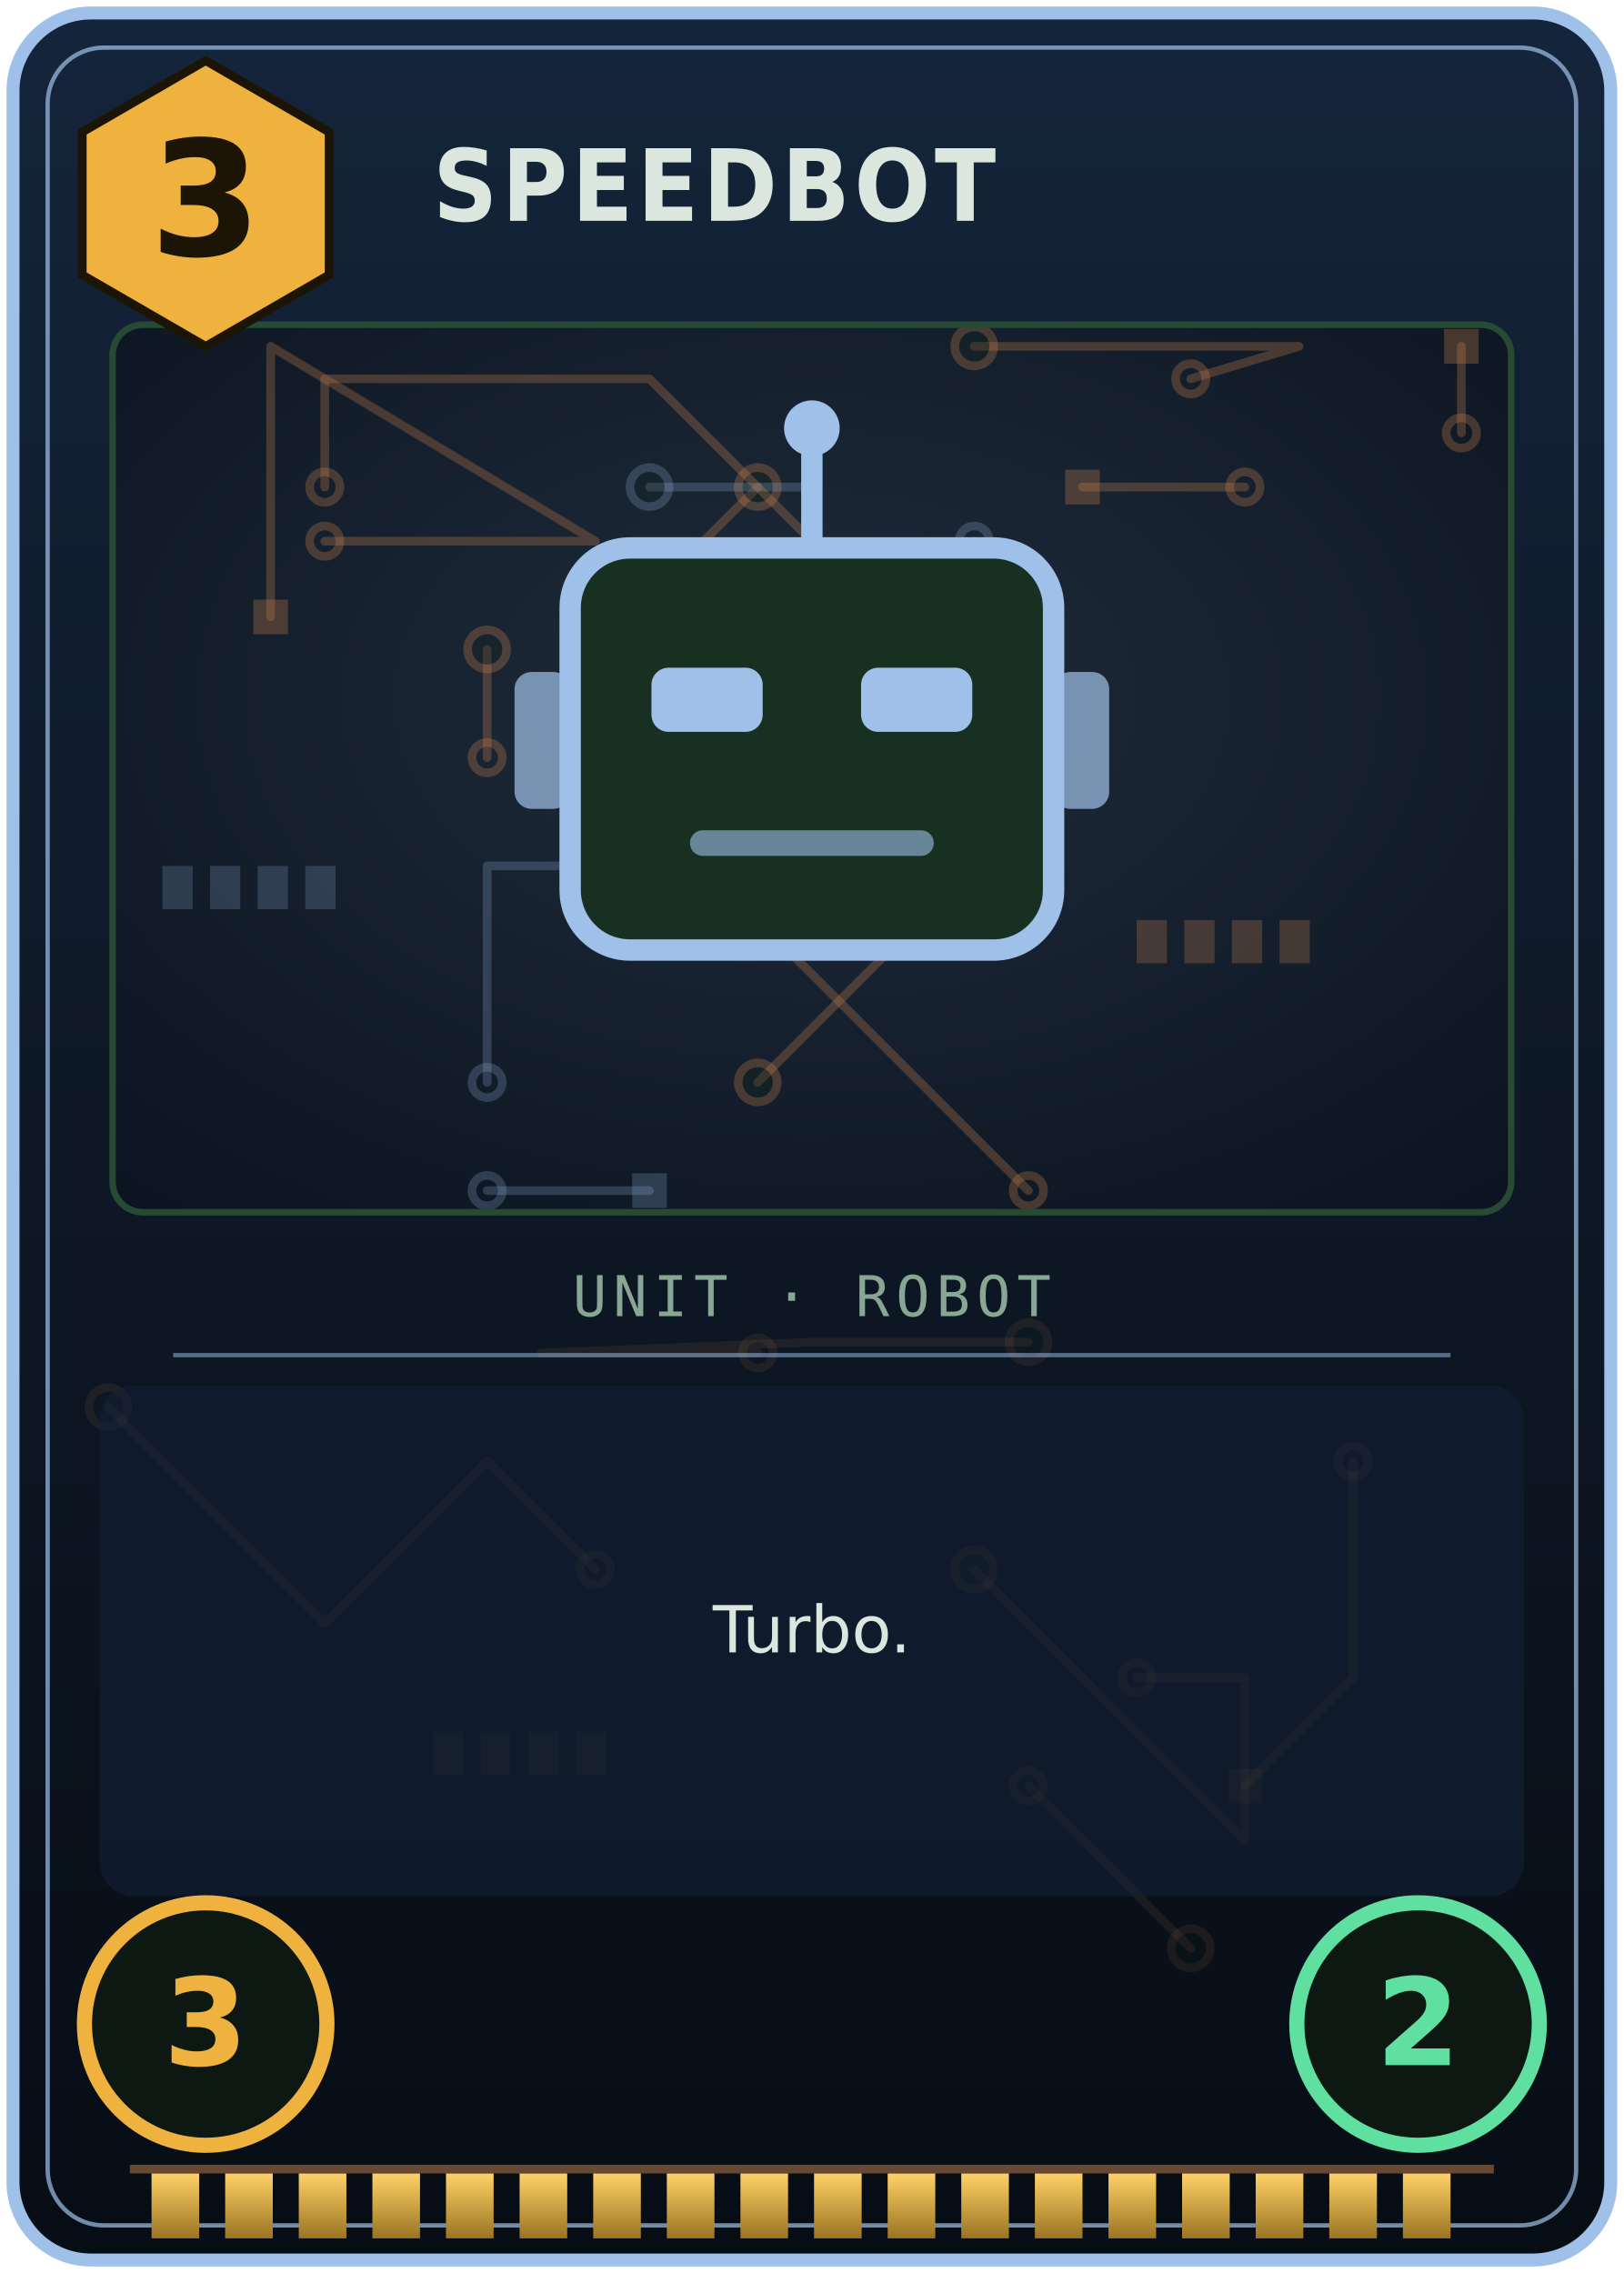
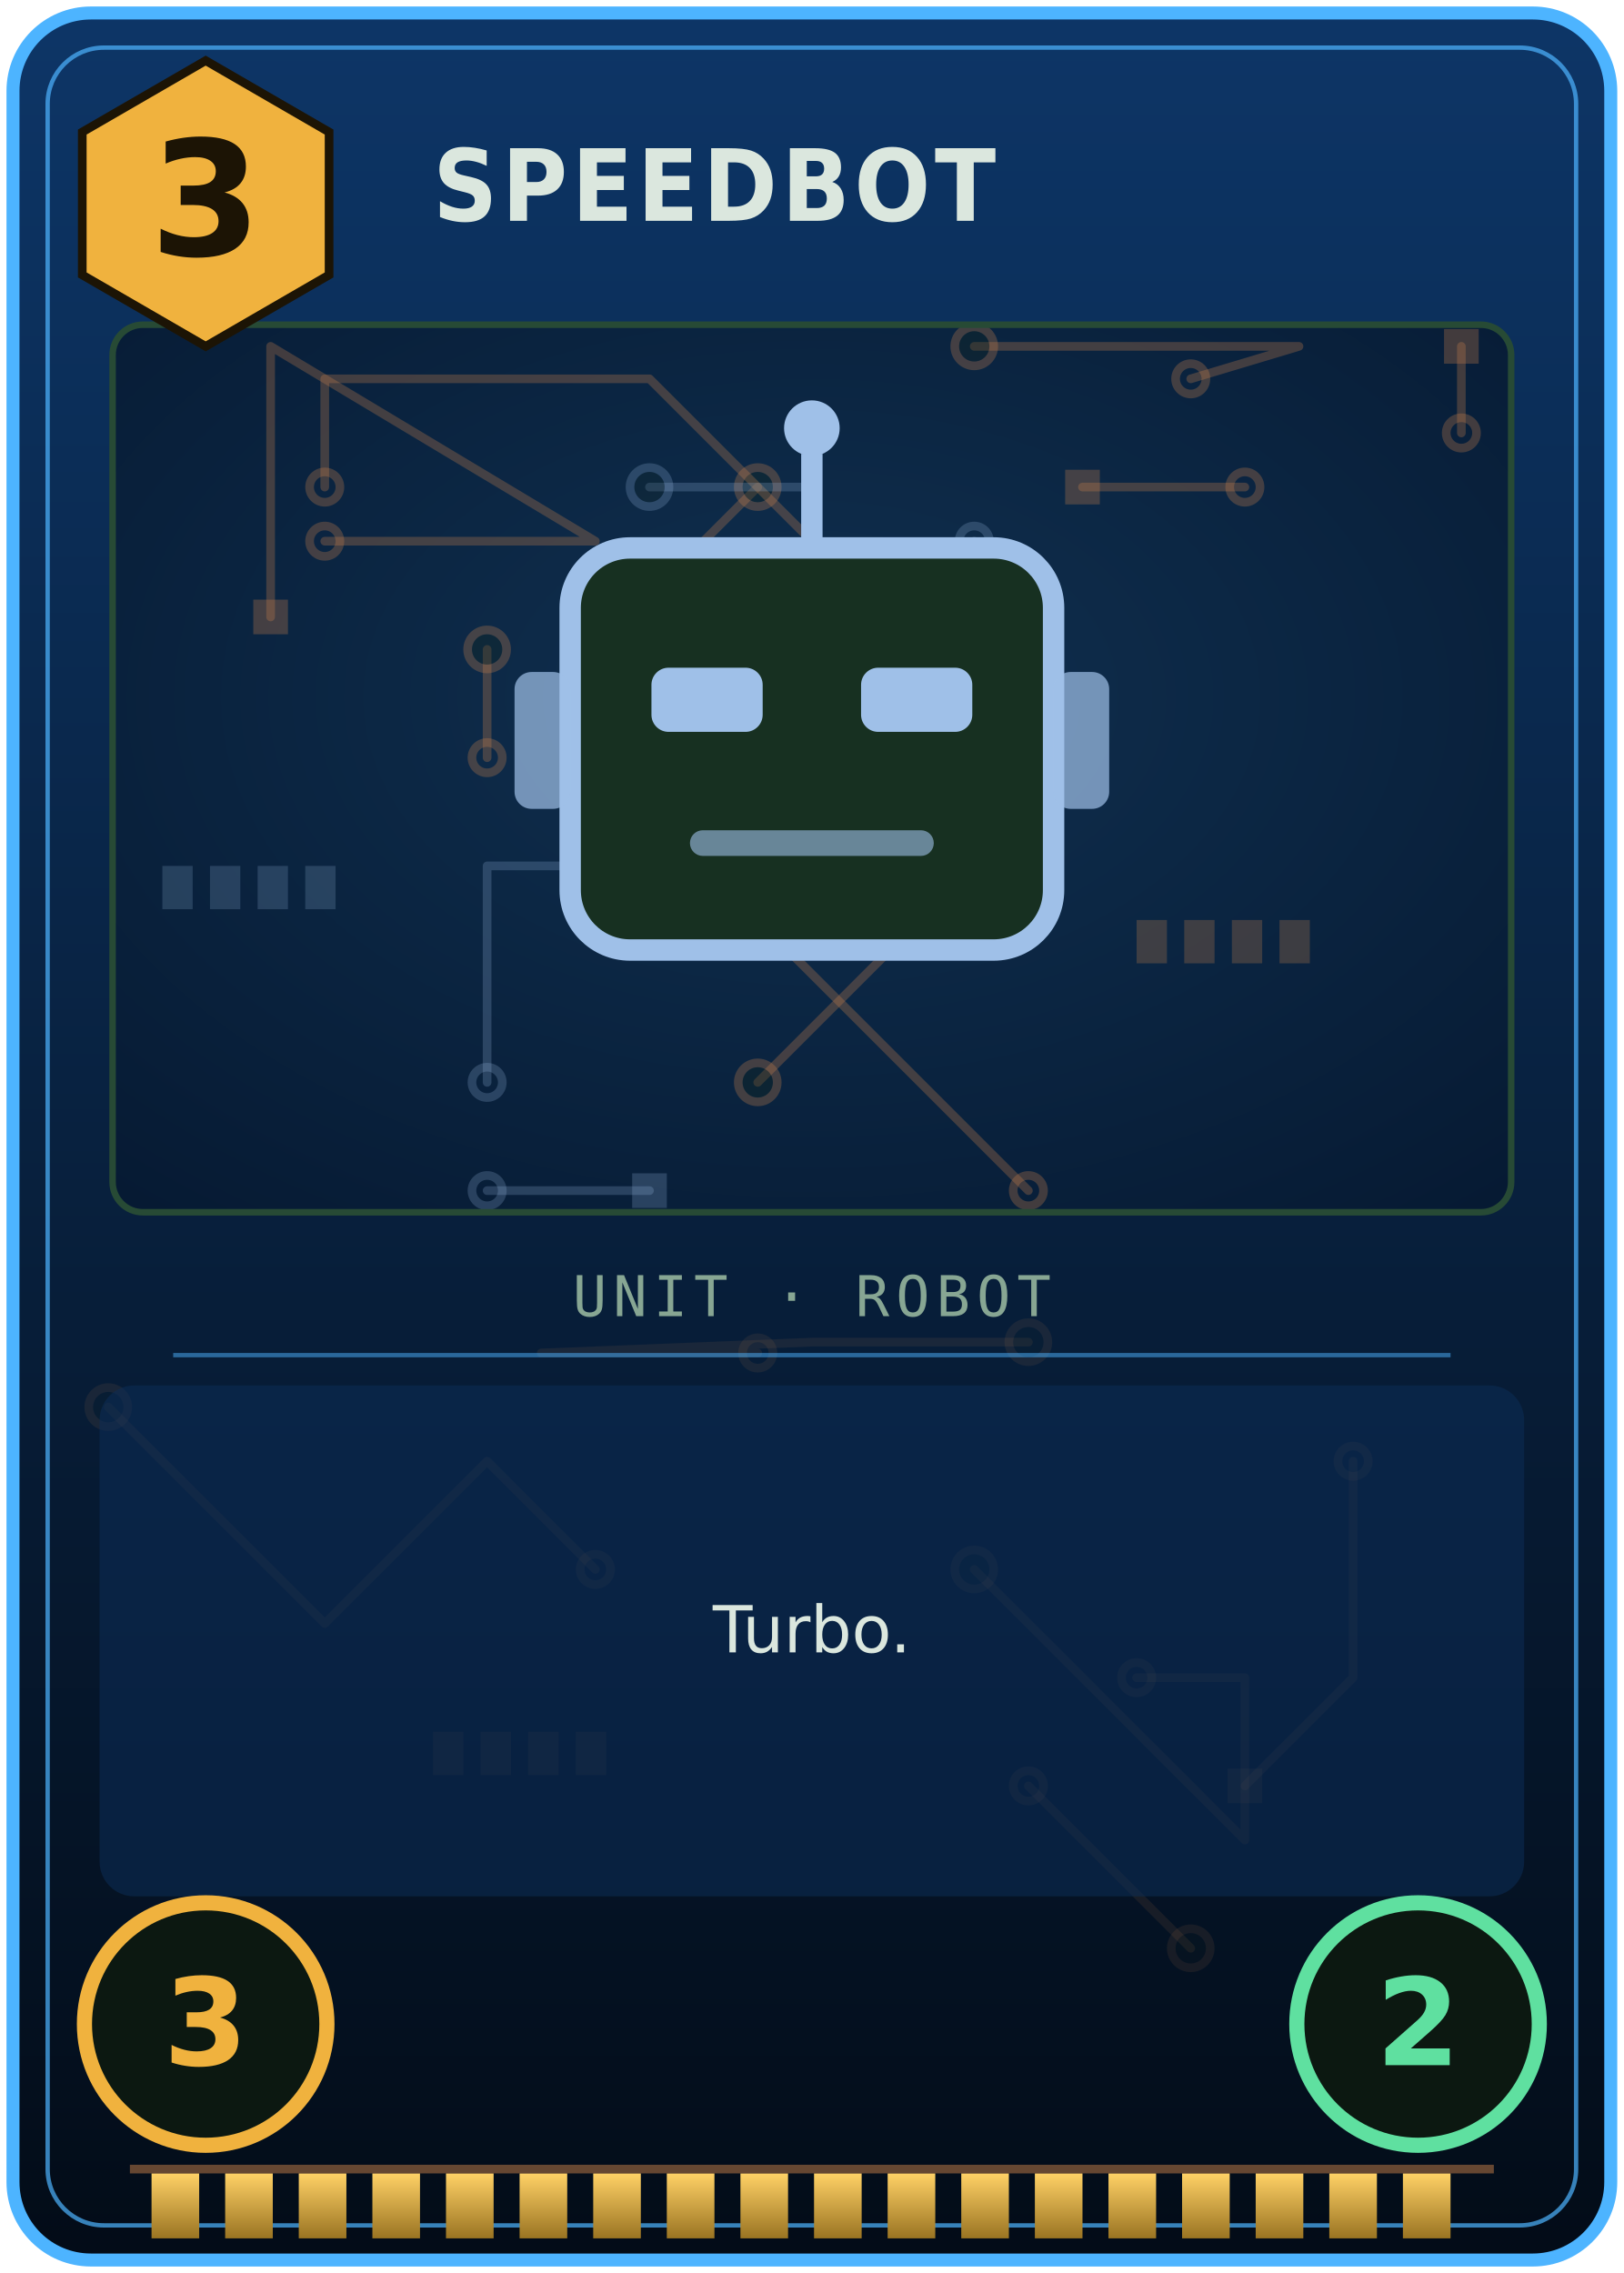
<svg xmlns="http://www.w3.org/2000/svg" width="750" height="1050" viewBox="0 0 750 1050">
  <defs>
    <linearGradient id="bggrad" x1="0" y1="0" x2="0" y2="1">
-       <stop offset="0" stop-color="#14243a" />
-       <stop offset="0.5" stop-color="#0e1826" />
-       <stop offset="1" stop-color="#070d15" />
+       <stop offset="0" stop-color="#0d3566" />
+       <stop offset="0.5" stop-color="#08213f" />
+       <stop offset="1" stop-color="#030c18" />
    </linearGradient>
    <radialGradient id="artgrad" cx="0.5" cy="0.42" r="0.75">
-       <stop offset="0" stop-color="#202c3c" />
-       <stop offset="1" stop-color="#0b1420" />
+       <stop offset="0" stop-color="#103050" />
+       <stop offset="1" stop-color="#061a33" />
    </radialGradient>
    <linearGradient id="guldgrad" x1="0" y1="0" x2="0" y2="1">
      <stop offset="0" stop-color="#ffd166" />
      <stop offset="1" stop-color="#9a7422" />
    </linearGradient>
    <clipPath id="artclip">
      <rect x="52" y="150" width="646" height="410" rx="14" />
    </clipPath>
  </defs>
-   <rect x="6" y="6" width="738" height="1038" rx="36" fill="url(#bggrad)" stroke="#9fc0e8" stroke-width="6" />
-   <rect x="22" y="22" width="706" height="1006" rx="26" fill="none" stroke="#9fc0e8" stroke-width="2" opacity="0.7" />
+   <rect x="6" y="6" width="738" height="1038" rx="36" fill="url(#bggrad)" stroke="#4db4ff" stroke-width="6" />
+   <rect x="22" y="22" width="706" height="1006" rx="26" fill="none" stroke="#4db4ff" stroke-width="2" opacity="0.7" />
  <circle cx="475" cy="825" r="7" fill="none" stroke="#c9814a" stroke-width="4" opacity="0.1" />
  <path d="M 475 825 L 550 900" fill="none" stroke="#c9814a" stroke-width="4" stroke-linecap="round" stroke-linejoin="round" opacity="0.1" />
  <circle cx="550" cy="900" r="9" fill="#122419" stroke="#c9814a" stroke-width="4" opacity="0.1" />
  <circle cx="350" cy="625" r="7" fill="none" stroke="#c9814a" stroke-width="4" opacity="0.1" />
  <path d="M 350 625 L 250 625 L 375 620 L 475 620" fill="none" stroke="#c9814a" stroke-width="4" stroke-linecap="round" stroke-linejoin="round" opacity="0.1" />
  <circle cx="475" cy="620" r="9" fill="#122419" stroke="#c9814a" stroke-width="4" opacity="0.1" />
  <circle cx="625" cy="675" r="7" fill="none" stroke="#c9814a" stroke-width="4" opacity="0.1" />
  <path d="M 625 675 L 625 775 L 575 825" fill="none" stroke="#c9814a" stroke-width="4" stroke-linecap="round" stroke-linejoin="round" opacity="0.1" />
  <rect x="567" y="817" width="16" height="16" fill="#c9814a" opacity="0.1" />
  <circle cx="275" cy="725" r="7" fill="none" stroke="#c9814a" stroke-width="4" opacity="0.1" />
  <path d="M 275 725 L 225 675 L 150 750 L 50 650" fill="none" stroke="#c9814a" stroke-width="4" stroke-linecap="round" stroke-linejoin="round" opacity="0.1" />
  <circle cx="50" cy="650" r="9" fill="#122419" stroke="#c9814a" stroke-width="4" opacity="0.1" />
  <circle cx="525" cy="775" r="7" fill="none" stroke="#c9814a" stroke-width="4" opacity="0.1" />
  <path d="M 525 775 L 575 775 L 575 850 L 450 725" fill="none" stroke="#c9814a" stroke-width="4" stroke-linecap="round" stroke-linejoin="round" opacity="0.1" />
  <circle cx="450" cy="725" r="9" fill="#122419" stroke="#c9814a" stroke-width="4" opacity="0.1" />
  <rect x="200" y="800" width="14" height="20" fill="#c9814a" opacity="0.09" />
  <rect x="222" y="800" width="14" height="20" fill="#c9814a" opacity="0.09" />
  <rect x="244" y="800" width="14" height="20" fill="#c9814a" opacity="0.09" />
  <rect x="266" y="800" width="14" height="20" fill="#c9814a" opacity="0.09" />
  <g clip-path="url(#artclip)">
    <rect x="52" y="150" width="646" height="410" fill="url(#artgrad)" />
    <circle cx="275" cy="425" r="7" fill="none" stroke="#c9814a" stroke-width="4" opacity="0.3" />
    <path d="M 275 425 L 275 300 L 350 225" fill="none" stroke="#c9814a" stroke-width="4" stroke-linecap="round" stroke-linejoin="round" opacity="0.3" />
    <circle cx="350" cy="225" r="9" fill="#122419" stroke="#c9814a" stroke-width="4" opacity="0.3" />
    <circle cx="150" cy="225" r="7" fill="none" stroke="#c9814a" stroke-width="4" opacity="0.3" />
    <path d="M 150 225 L 150 175 L 300 175 L 425 300" fill="none" stroke="#c9814a" stroke-width="4" stroke-linecap="round" stroke-linejoin="round" opacity="0.3" />
    <rect x="417" y="292" width="16" height="16" fill="#c9814a" opacity="0.3" />
    <circle cx="225" cy="350" r="7" fill="none" stroke="#c9814a" stroke-width="4" opacity="0.3" />
    <path d="M 225 350 L 225 300" fill="none" stroke="#c9814a" stroke-width="4" stroke-linecap="round" stroke-linejoin="round" opacity="0.3" />
    <circle cx="225" cy="300" r="9" fill="#122419" stroke="#c9814a" stroke-width="4" opacity="0.3" />
    <circle cx="475" cy="550" r="7" fill="none" stroke="#c9814a" stroke-width="4" opacity="0.3" />
    <path d="M 475 550 L 475 550 L 350 425 L 475 425" fill="none" stroke="#c9814a" stroke-width="4" stroke-linecap="round" stroke-linejoin="round" opacity="0.3" />
    <rect x="467" y="417" width="16" height="16" fill="#c9814a" opacity="0.3" />
    <circle cx="150" cy="250" r="7" fill="none" stroke="#c9814a" stroke-width="4" opacity="0.3" />
    <path d="M 150 250 L 275 250 L 125 160 L 125 285" fill="none" stroke="#c9814a" stroke-width="4" stroke-linecap="round" stroke-linejoin="round" opacity="0.3" />
    <rect x="117" y="277" width="16" height="16" fill="#c9814a" opacity="0.3" />
    <circle cx="550" cy="175" r="7" fill="none" stroke="#c9814a" stroke-width="4" opacity="0.3" />
    <path d="M 550 175 L 600 160 L 450 160" fill="none" stroke="#c9814a" stroke-width="4" stroke-linecap="round" stroke-linejoin="round" opacity="0.3" />
    <circle cx="450" cy="160" r="9" fill="#122419" stroke="#c9814a" stroke-width="4" opacity="0.3" />
    <circle cx="475" cy="375" r="7" fill="none" stroke="#c9814a" stroke-width="4" opacity="0.3" />
    <path d="M 475 375 L 350 500" fill="none" stroke="#c9814a" stroke-width="4" stroke-linecap="round" stroke-linejoin="round" opacity="0.3" />
    <circle cx="350" cy="500" r="9" fill="#122419" stroke="#c9814a" stroke-width="4" opacity="0.3" />
    <circle cx="575" cy="225" r="7" fill="none" stroke="#c9814a" stroke-width="4" opacity="0.3" />
    <path d="M 575 225 L 500 225" fill="none" stroke="#c9814a" stroke-width="4" stroke-linecap="round" stroke-linejoin="round" opacity="0.3" />
    <rect x="492" y="217" width="16" height="16" fill="#c9814a" opacity="0.3" />
    <circle cx="675" cy="200" r="7" fill="none" stroke="#c9814a" stroke-width="4" opacity="0.3" />
    <path d="M 675 200 L 675 160" fill="none" stroke="#c9814a" stroke-width="4" stroke-linecap="round" stroke-linejoin="round" opacity="0.3" />
    <rect x="667" y="152" width="16" height="16" fill="#c9814a" opacity="0.3" />
    <rect x="525" y="425" width="14" height="20" fill="#c9814a" opacity="0.27" />
    <rect x="547" y="425" width="14" height="20" fill="#c9814a" opacity="0.27" />
    <rect x="569" y="425" width="14" height="20" fill="#c9814a" opacity="0.27" />
    <rect x="591" y="425" width="14" height="20" fill="#c9814a" opacity="0.27" />
    <circle cx="225" cy="500" r="7" fill="none" stroke="#9fc0e8" stroke-width="4" opacity="0.22" />
    <path d="M 225 500 L 225 400 L 375 400 L 275 300" fill="none" stroke="#9fc0e8" stroke-width="4" stroke-linecap="round" stroke-linejoin="round" opacity="0.22" />
    <circle cx="275" cy="300" r="9" fill="#122419" stroke="#9fc0e8" stroke-width="4" opacity="0.22" />
    <circle cx="450" cy="250" r="7" fill="none" stroke="#9fc0e8" stroke-width="4" opacity="0.22" />
    <path d="M 450 250 L 375 325 L 375 225 L 300 225" fill="none" stroke="#9fc0e8" stroke-width="4" stroke-linecap="round" stroke-linejoin="round" opacity="0.22" />
    <circle cx="300" cy="225" r="9" fill="#122419" stroke="#9fc0e8" stroke-width="4" opacity="0.22" />
    <circle cx="225" cy="550" r="7" fill="none" stroke="#9fc0e8" stroke-width="4" opacity="0.22" />
    <path d="M 225 550 L 300 550" fill="none" stroke="#9fc0e8" stroke-width="4" stroke-linecap="round" stroke-linejoin="round" opacity="0.22" />
    <rect x="292" y="542" width="16" height="16" fill="#9fc0e8" opacity="0.22" />
    <rect x="75" y="400" width="14" height="20" fill="#9fc0e8" opacity="0.198" />
    <rect x="97" y="400" width="14" height="20" fill="#9fc0e8" opacity="0.198" />
    <rect x="119" y="400" width="14" height="20" fill="#9fc0e8" opacity="0.198" />
    <rect x="141" y="400" width="14" height="20" fill="#9fc0e8" opacity="0.198" />
    <g transform="translate(375 345) scale(0.988) translate(-375 -345)">
      <line x1="375" y1="252" x2="375" y2="208" stroke="#9fc0e8" stroke-width="10" />
      <circle cx="375" cy="196" r="13" fill="#9fc0e8" />
      <rect x="262" y="252" width="226" height="188" rx="28" fill="#173021" stroke="#9fc0e8" stroke-width="10" />
      <rect x="236" y="310" width="26" height="64" rx="8" fill="#9fc0e8" opacity="0.7" />
      <rect x="488" y="310" width="26" height="64" rx="8" fill="#9fc0e8" opacity="0.7" />
      <rect x="300" y="308" width="52" height="30" rx="8" fill="#9fc0e8" />
      <rect x="398" y="308" width="52" height="30" rx="8" fill="#9fc0e8" />
      <rect x="318" y="384" width="114" height="12" rx="6" fill="#9fc0e8" opacity="0.6" />
    </g>
  </g>
  <rect x="52" y="150" width="646" height="410" rx="14" fill="none" stroke="#274a35" stroke-width="3" />
  <text x="200" y="102" font-family="DejaVu Sans Condensed" font-weight="bold" font-size="46" letter-spacing="2" fill="#dbe7de">SPEEDBOT</text>
  <polygon points="95,28 152,61 152,127 95,160 38,127 38,61" fill="#f0b23e" stroke="#1c1405" stroke-width="4" />
  <text x="95" y="118" text-anchor="middle" font-family="DejaVu Sans" font-weight="bold" font-size="74" fill="#1c1405">3</text>
  <text x="375" y="608" text-anchor="middle" font-family="DejaVu Sans Mono" font-size="26" letter-spacing="3" fill="#87a693">UNIT · ROBOT</text>
-   <line x1="80" y1="626" x2="670" y2="626" stroke="#9fc0e8" stroke-width="2" opacity="0.5" />
-   <rect x="46" y="640" width="658" height="236" rx="16" fill="#122036" opacity="0.55" />
+   <line x1="80" y1="626" x2="670" y2="626" stroke="#4db4ff" stroke-width="2" opacity="0.5" />
+   <rect x="46" y="640" width="658" height="236" rx="16" fill="#0b2c55" opacity="0.55" />
  <text x="375" y="763.3" text-anchor="middle" font-family="DejaVu Sans" font-size="30" fill="#dbe7de">Turbo.</text>
  <circle cx="95" cy="935" r="56" fill="#0c1811" stroke="#f0b23e" stroke-width="7" />
  <text x="95" y="954" text-anchor="middle" font-family="DejaVu Sans" font-weight="bold" font-size="56" fill="#f0b23e">3</text>
  <circle cx="655" cy="935" r="56" fill="#0c1811" stroke="#5fe0a0" stroke-width="7" />
  <text x="655" y="954" text-anchor="middle" font-family="DejaVu Sans" font-weight="bold" font-size="56" fill="#5fe0a0">2</text>
  <rect x="70" y="1004" width="22" height="30" fill="url(#guldgrad)" />
  <rect x="104" y="1004" width="22" height="30" fill="url(#guldgrad)" />
  <rect x="138" y="1004" width="22" height="30" fill="url(#guldgrad)" />
  <rect x="172" y="1004" width="22" height="30" fill="url(#guldgrad)" />
  <rect x="206" y="1004" width="22" height="30" fill="url(#guldgrad)" />
  <rect x="240" y="1004" width="22" height="30" fill="url(#guldgrad)" />
  <rect x="274" y="1004" width="22" height="30" fill="url(#guldgrad)" />
  <rect x="308" y="1004" width="22" height="30" fill="url(#guldgrad)" />
  <rect x="342" y="1004" width="22" height="30" fill="url(#guldgrad)" />
  <rect x="376" y="1004" width="22" height="30" fill="url(#guldgrad)" />
  <rect x="410" y="1004" width="22" height="30" fill="url(#guldgrad)" />
  <rect x="444" y="1004" width="22" height="30" fill="url(#guldgrad)" />
  <rect x="478" y="1004" width="22" height="30" fill="url(#guldgrad)" />
  <rect x="512" y="1004" width="22" height="30" fill="url(#guldgrad)" />
  <rect x="546" y="1004" width="22" height="30" fill="url(#guldgrad)" />
  <rect x="580" y="1004" width="22" height="30" fill="url(#guldgrad)" />
  <rect x="614" y="1004" width="22" height="30" fill="url(#guldgrad)" />
  <rect x="648" y="1004" width="22" height="30" fill="url(#guldgrad)" />
  <rect x="60" y="1000" width="630" height="4" fill="#c9814a" opacity="0.5" />
</svg>
